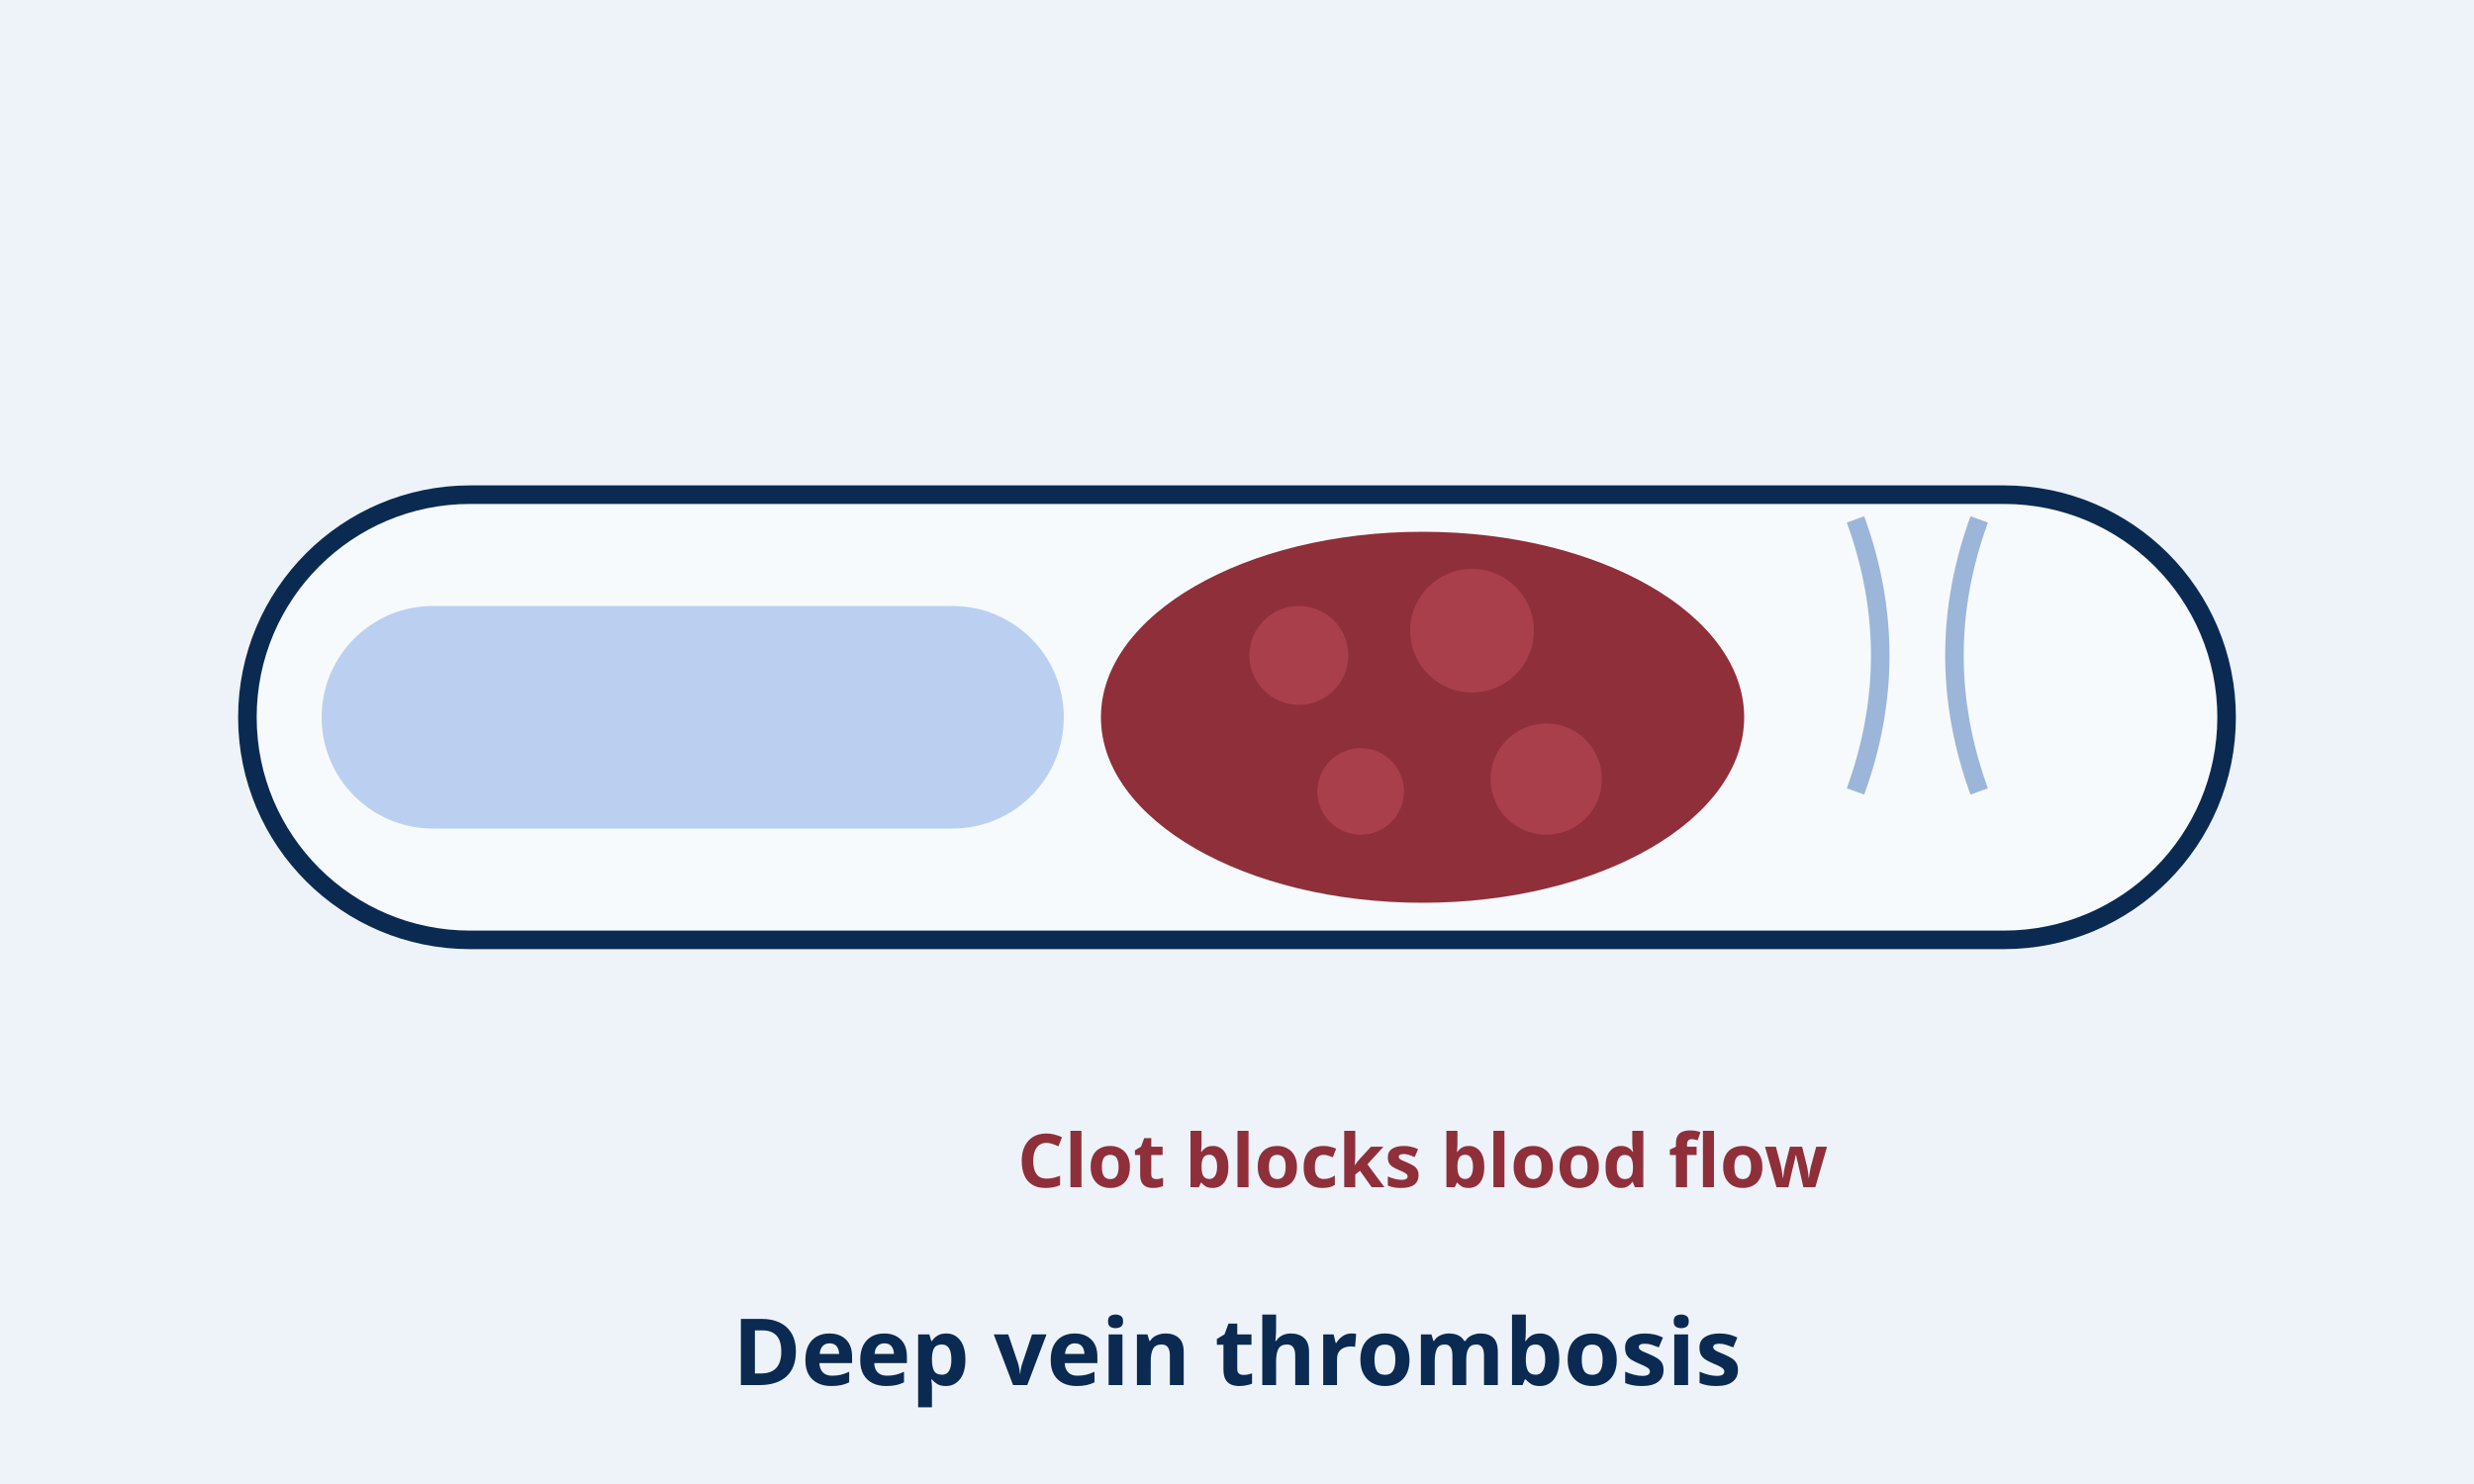
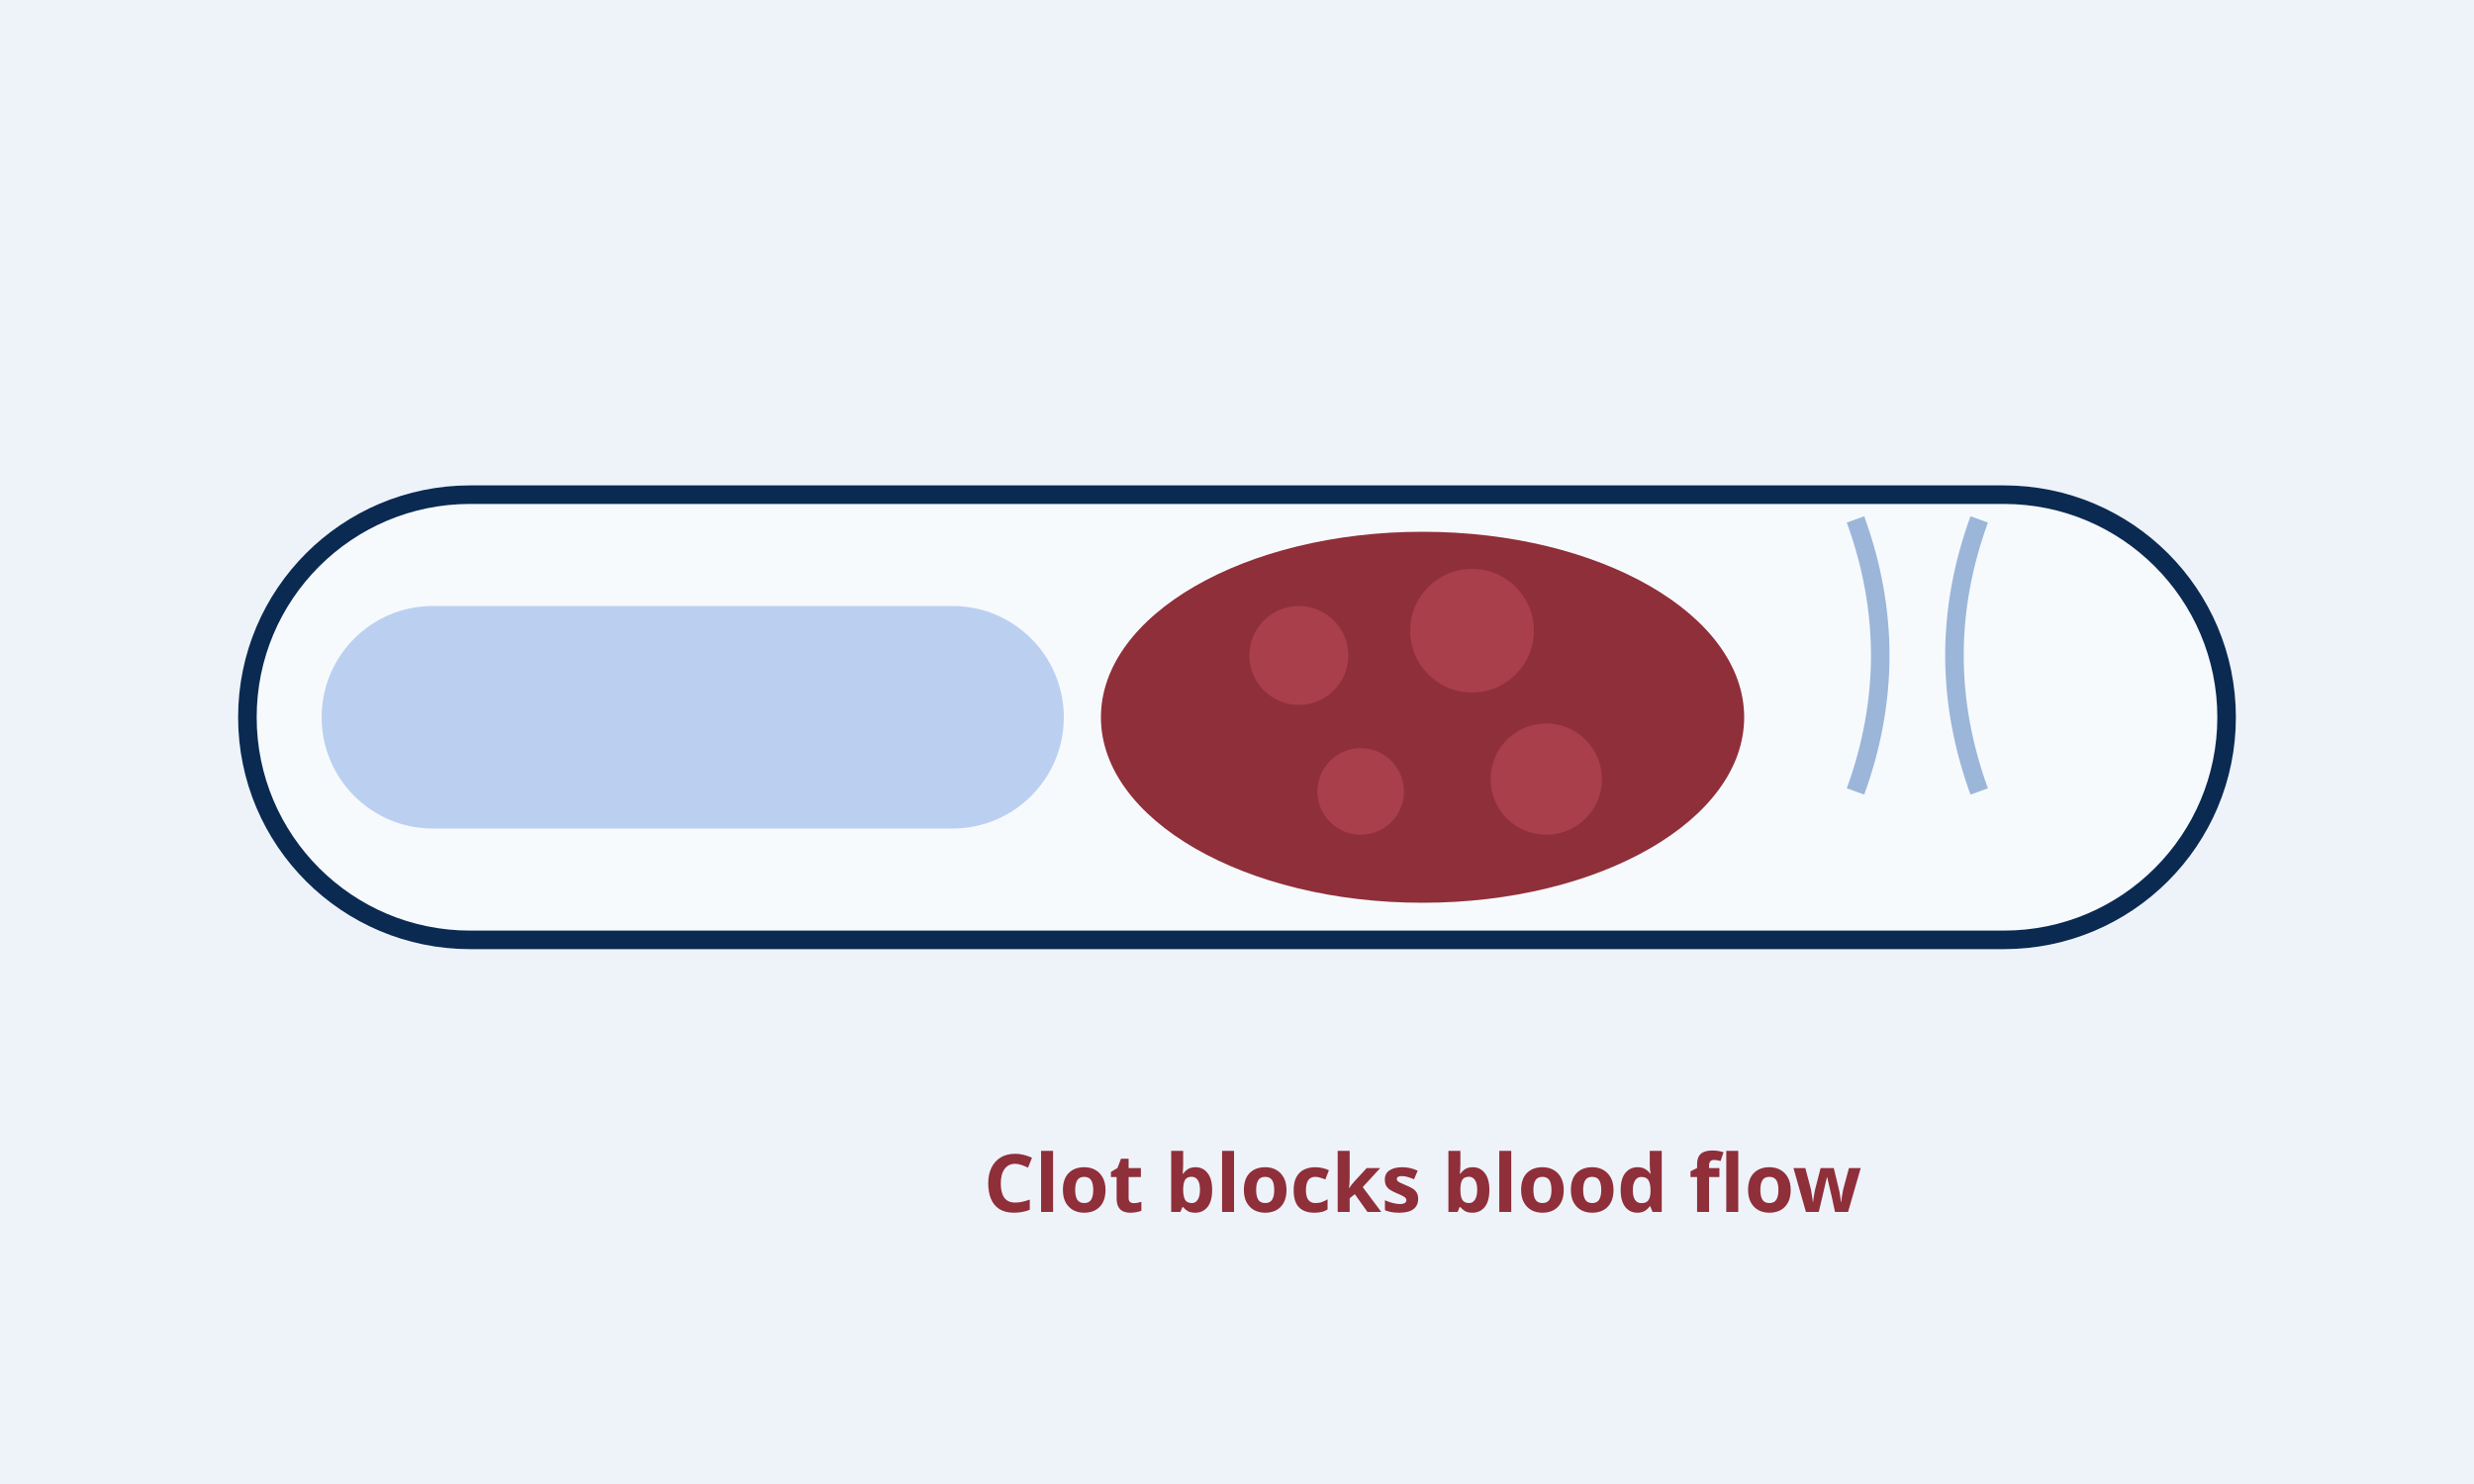
<svg xmlns="http://www.w3.org/2000/svg" viewBox="0 0 400 240" role="img" aria-label="Diagram of a deep vein blocked by a blood clot (thrombus)">
  <rect width="400" height="240" fill="#eef3fa" />
  <rect x="40" y="80" width="320" height="72" rx="36" fill="#f7fafd" stroke="#0a2a52" stroke-width="3" />
  <rect x="52" y="98" width="120" height="36" rx="18" fill="#2f6fd0" opacity="0.3" />
  <g>
    <ellipse cx="230" cy="116" rx="52" ry="30" fill="#8f2f3a" />
    <circle cx="210" cy="106" r="8" fill="#a83f4a" />
    <circle cx="238" cy="102" r="10" fill="#a83f4a" />
    <circle cx="250" cy="126" r="9" fill="#a83f4a" />
    <circle cx="220" cy="128" r="7" fill="#a83f4a" />
  </g>
  <path d="M300 84 q8 22 0 44 M320 84 q-8 22 0 44" fill="none" stroke="#9cb6da" stroke-width="3" />
-   <text x="230" y="192" text-anchor="middle" font-family="system-ui, sans-serif" font-size="12" fill="#8f2f3a" font-weight="700">Clot blocks blood flow</text>
-   <text x="200" y="224" text-anchor="middle" font-family="system-ui, sans-serif" font-size="15" fill="#0a2a52" font-weight="700">Deep vein thrombosis</text>
+   <text x="230" y="196" text-anchor="middle" font-family="system-ui, sans-serif" font-size="13" fill="#8f2f3a" font-weight="700">Clot blocks blood flow</text>
</svg>
